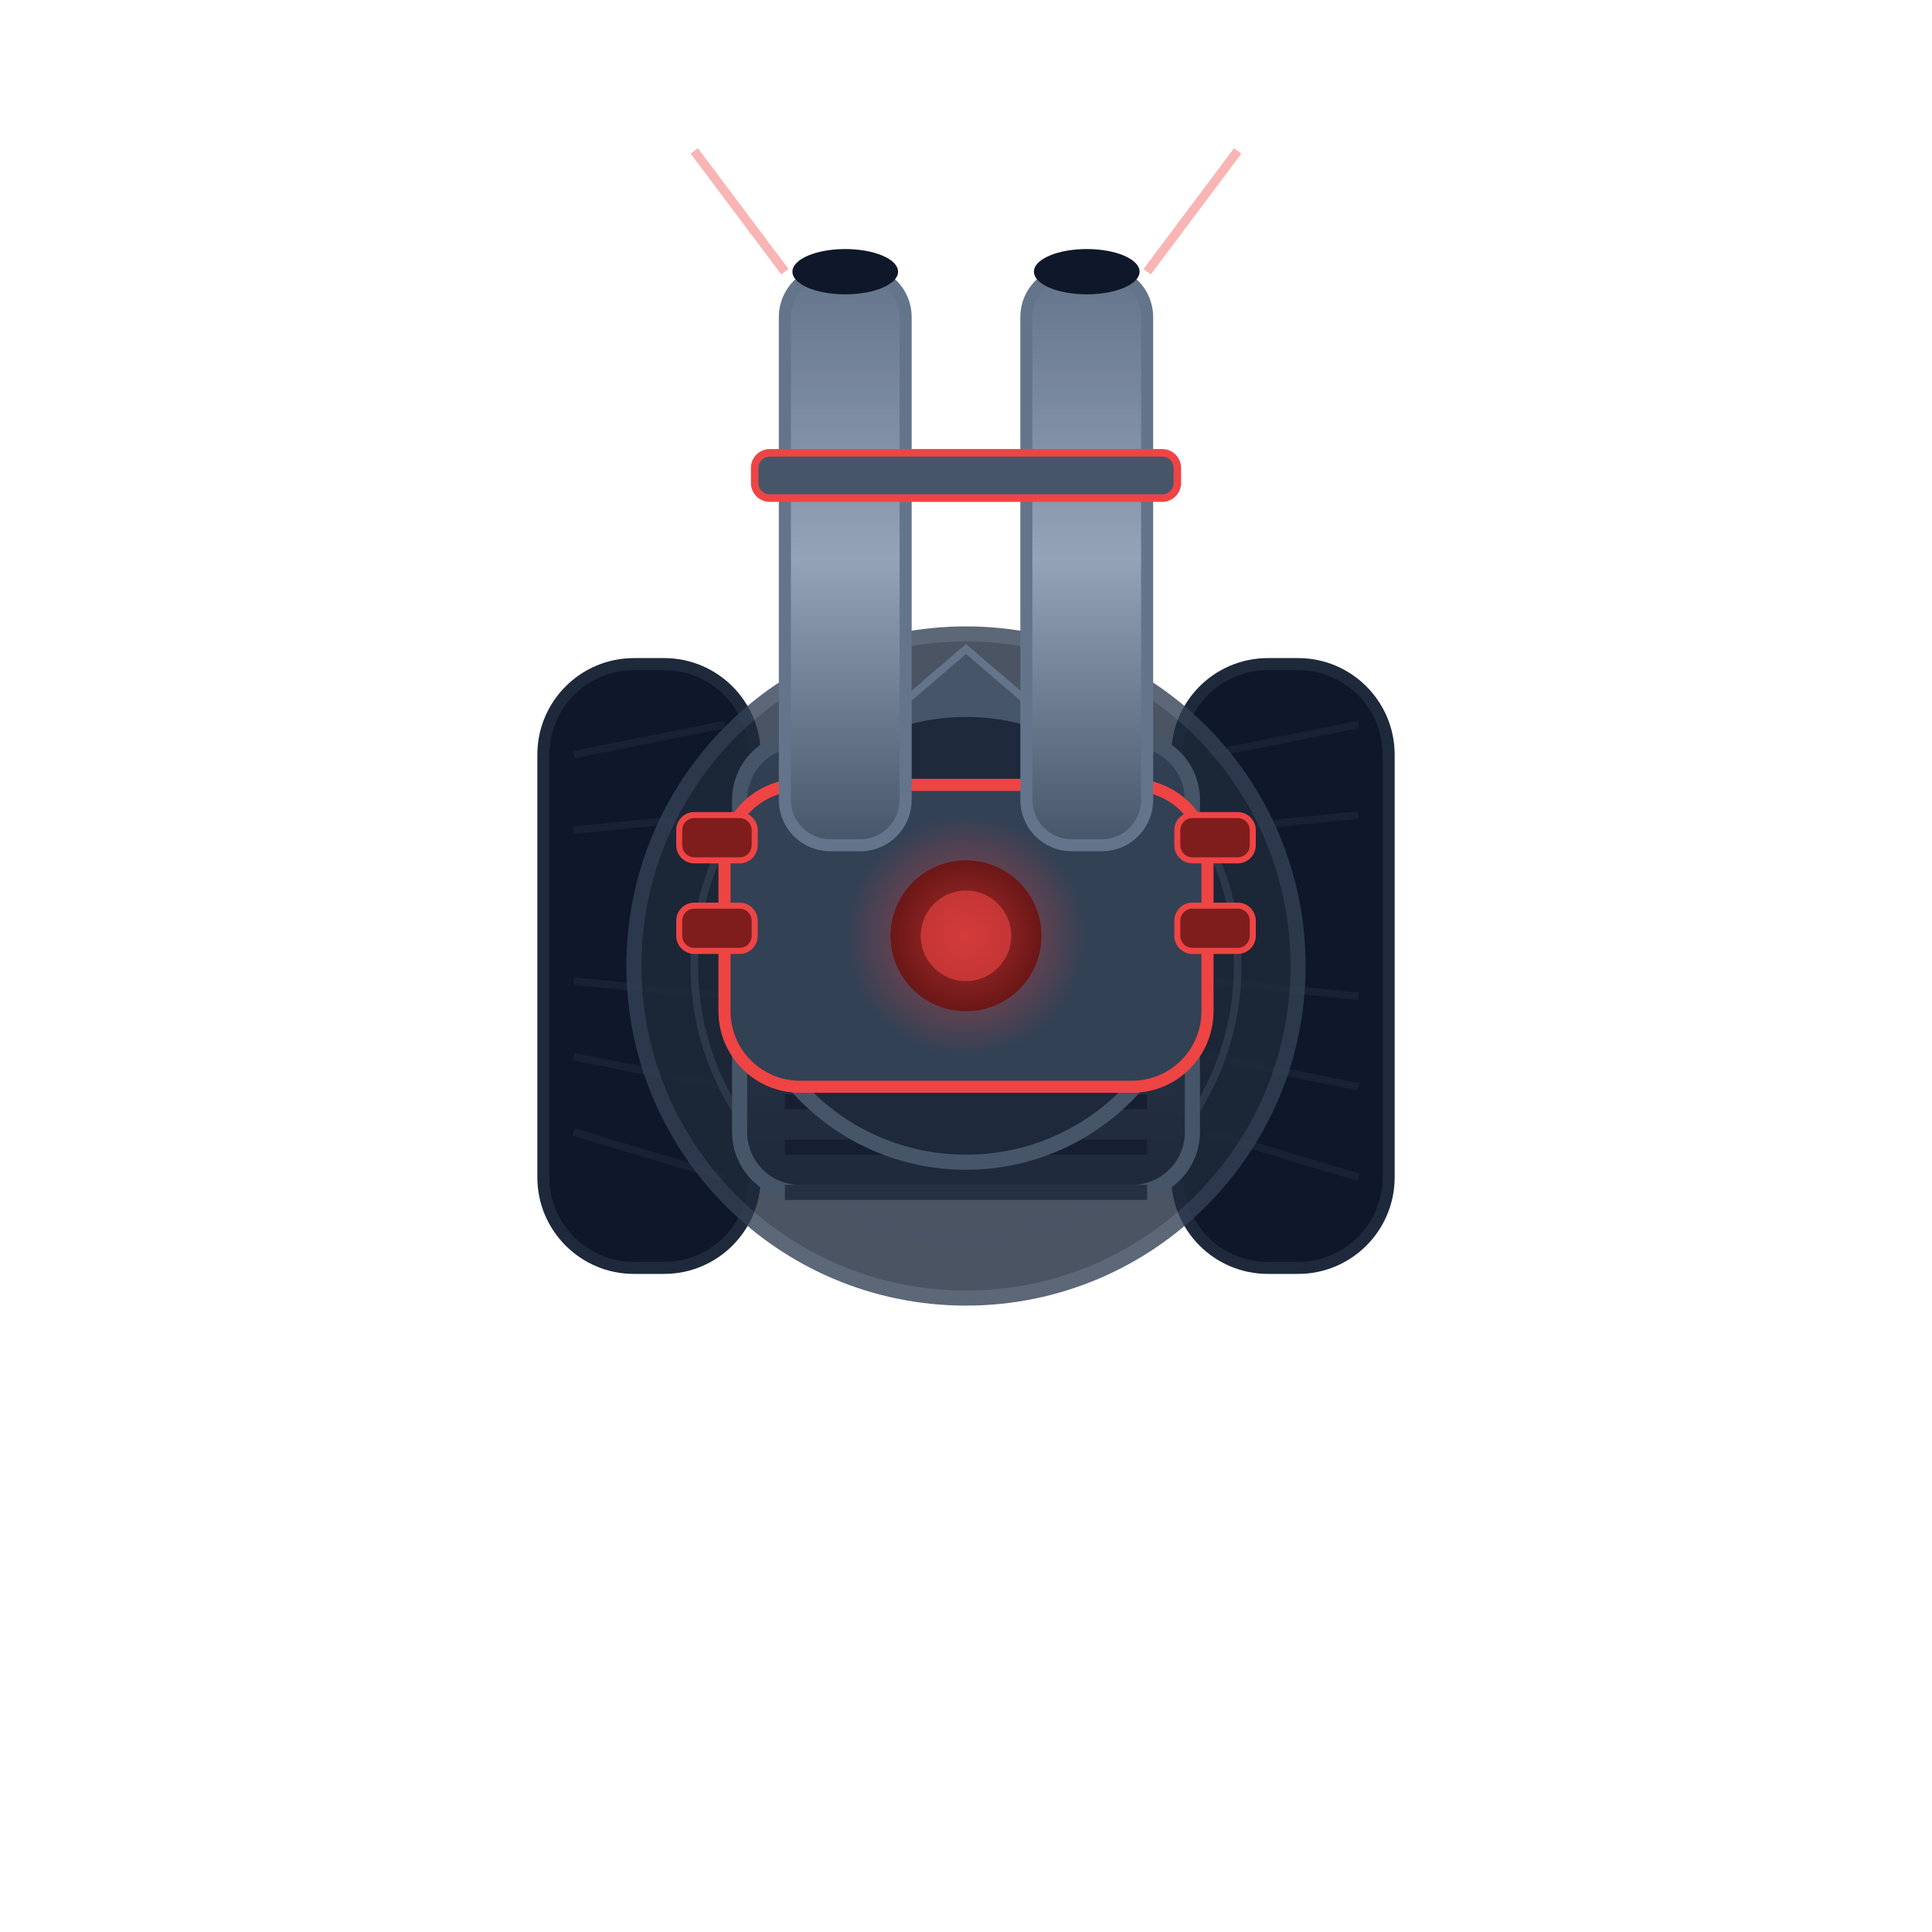
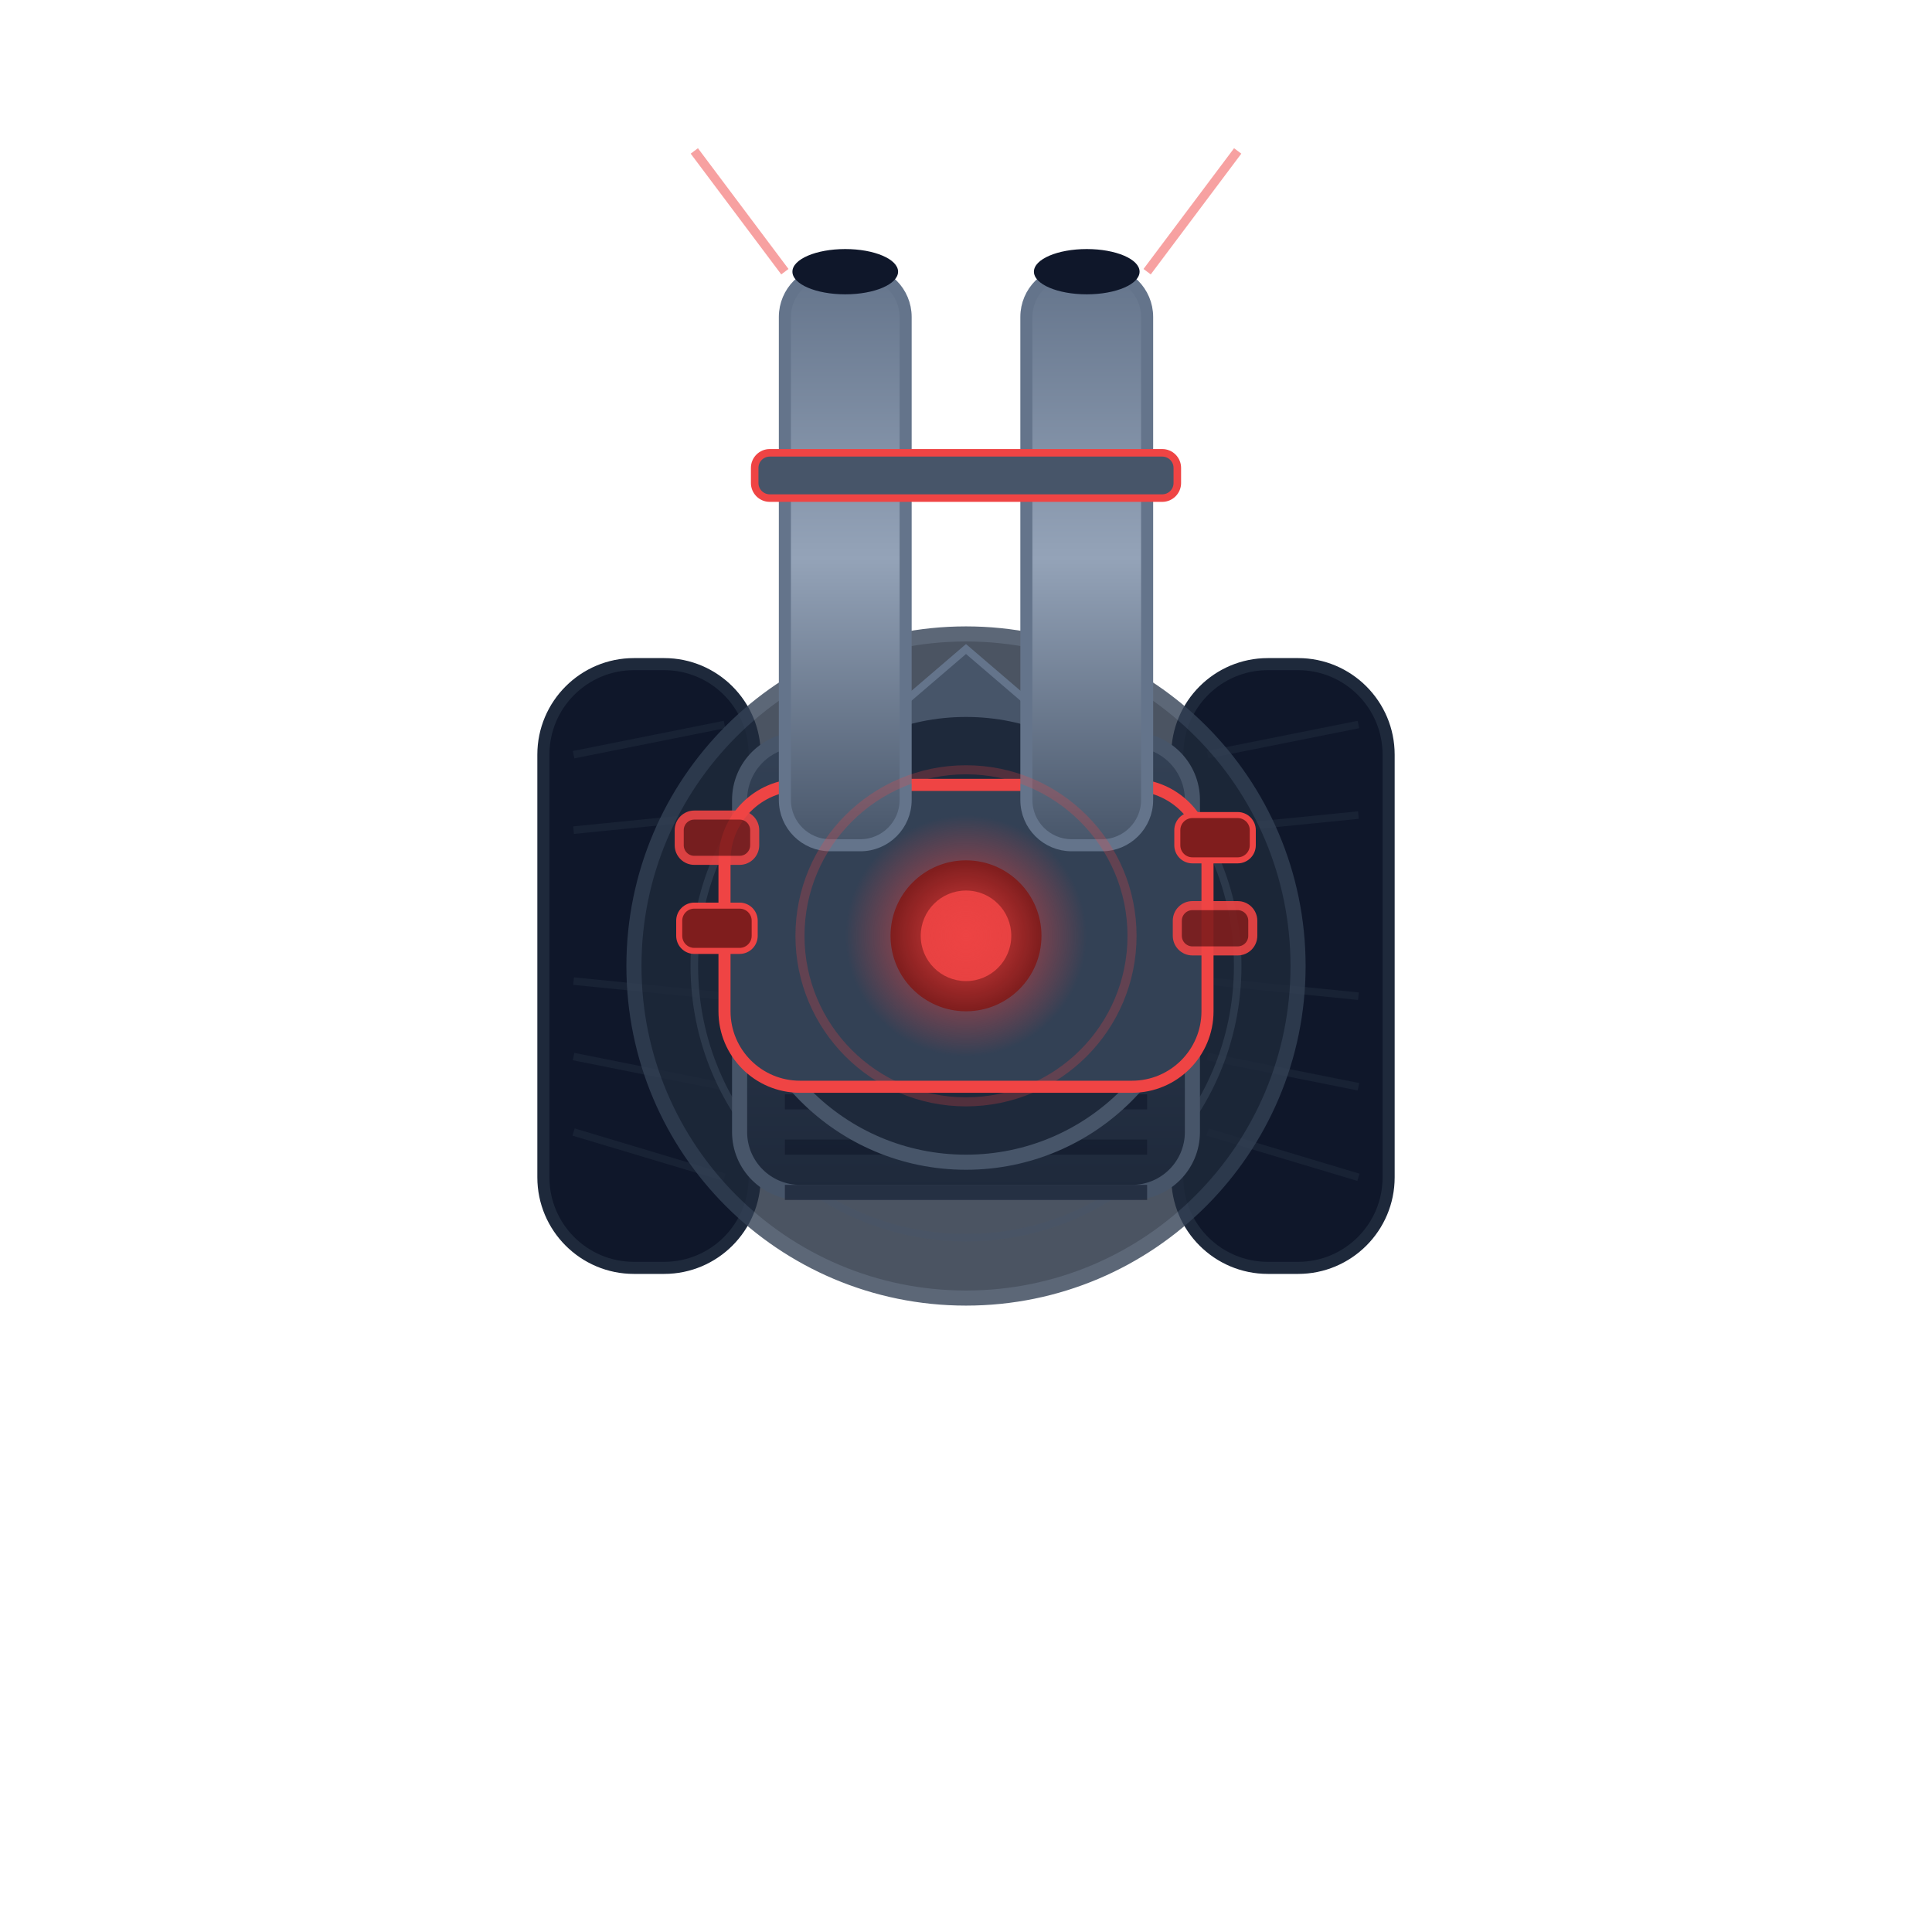
<svg xmlns="http://www.w3.org/2000/svg" viewBox="0 0 128 128">
  <defs>
    <linearGradient id="sg-hull" x1="0" y1="0" x2="0" y2="1">
      <stop offset="0%" stop-color="#334155" />
      <stop offset="100%" stop-color="#1e293b" />
    </linearGradient>
    <linearGradient id="sg-barrel" x1="0" y1="1" x2="0" y2="0">
      <stop offset="0%" stop-color="#475569" />
      <stop offset="50%" stop-color="#94a3b8" />
      <stop offset="100%" stop-color="#64748b" />
    </linearGradient>
    <radialGradient id="sg-glow" cx="50%" cy="50%" r="50%">
-       <stop offset="0%" stop-color="#ef4444" stop-opacity="0.6" />
+       <stop offset="0%" stop-color="#ef4444" stop-opacity="0.9" />
      <stop offset="100%" stop-color="#ef4444" stop-opacity="0" />
    </radialGradient>
  </defs>
  <rect x="36" y="44" width="14" height="40" rx="6" fill="#0f172a" stroke="#1e293b" stroke-width="0.8" />
  <line x1="38" y1="50" x2="48" y2="48" stroke="#1e293b" stroke-width="0.5" opacity="0.6" />
  <line x1="38" y1="55" x2="48" y2="54" stroke="#1e293b" stroke-width="0.5" opacity="0.6" />
  <line x1="38" y1="65" x2="48" y2="66" stroke="#1e293b" stroke-width="0.5" opacity="0.6" />
  <line x1="38" y1="70" x2="48" y2="72" stroke="#1e293b" stroke-width="0.5" opacity="0.6" />
  <line x1="38" y1="75" x2="48" y2="78" stroke="#1e293b" stroke-width="0.5" opacity="0.6" />
  <rect x="78" y="44" width="14" height="40" rx="6" fill="#0f172a" stroke="#1e293b" stroke-width="0.8" />
  <line x1="80" y1="50" x2="90" y2="48" stroke="#1e293b" stroke-width="0.5" opacity="0.6" />
  <line x1="80" y1="55" x2="90" y2="54" stroke="#1e293b" stroke-width="0.5" opacity="0.6" />
  <line x1="80" y1="65" x2="90" y2="66" stroke="#1e293b" stroke-width="0.5" opacity="0.6" />
  <line x1="80" y1="70" x2="90" y2="72" stroke="#1e293b" stroke-width="0.5" opacity="0.6" />
  <line x1="80" y1="75" x2="90" y2="78" stroke="#1e293b" stroke-width="0.5" opacity="0.6" />
  <circle cx="64" cy="64" r="22" fill="#1e293b" stroke="#334155" stroke-width="1" opacity="0.8" />
  <circle cx="64" cy="64" r="18" fill="none" stroke="#475569" stroke-width="0.5" opacity="0.4" />
  <rect x="49" y="49" width="30" height="30" rx="4" fill="url(#sg-hull)" stroke="#475569" stroke-width="1" />
  <polygon points="57,49 64,43 71,49" fill="#475569" stroke="#64748b" stroke-width="0.5" />
  <line x1="52" y1="73" x2="76" y2="73" stroke="#0f172a" stroke-width="1" opacity="0.6" />
  <line x1="52" y1="76" x2="76" y2="76" stroke="#0f172a" stroke-width="1" opacity="0.6" />
  <line x1="52" y1="79" x2="76" y2="79" stroke="#0f172a" stroke-width="1" opacity="0.6" />
  <circle cx="64" cy="62" r="15" fill="#1e293b" stroke="#475569" stroke-width="1" />
  <rect x="48" y="52" width="32" height="20" rx="5" fill="#334155" stroke="#ef4444" stroke-width="0.8" />
  <rect x="52" y="18" width="8" height="38" rx="3" fill="url(#sg-barrel)" stroke="#64748b" stroke-width="0.8" />
  <rect x="68" y="18" width="8" height="38" rx="3" fill="url(#sg-barrel)" stroke="#64748b" stroke-width="0.8" />
  <ellipse cx="56" cy="18" rx="3.5" ry="1.5" fill="#0f172a" />
  <ellipse cx="72" cy="18" rx="3.5" ry="1.5" fill="#0f172a" />
  <rect x="50" y="30" width="28" height="3" rx="1" fill="#475569" stroke="#ef4444" stroke-width="0.5" />
  <rect x="78" y="54" width="5" height="3" rx="1" fill="#7f1d1d" stroke="#ef4444" stroke-width="0.4" />
-   <rect x="78" y="60" width="5" height="3" rx="1" fill="#7f1d1d" stroke="#ef4444" stroke-width="0.4" />
-   <rect x="45" y="54" width="5" height="3" rx="1" fill="#7f1d1d" stroke="#ef4444" stroke-width="0.4" />
+   <rect x="78" y="60" width="5" height="3" rx="1" fill="#7f1d1d" stroke="#ef4444" stroke-width="0.6" opacity="0.9" />
+   <rect x="45" y="54" width="5" height="3" rx="1" fill="#7f1d1d" stroke="#ef4444" stroke-width="0.6" opacity="0.9" />
  <rect x="45" y="60" width="5" height="3" rx="1" fill="#7f1d1d" stroke="#ef4444" stroke-width="0.4" />
-   <line x1="52" y1="18" x2="46" y2="10" stroke="#ef4444" stroke-width="0.6" opacity="0.4" />
-   <line x1="76" y1="18" x2="82" y2="10" stroke="#ef4444" stroke-width="0.6" opacity="0.4" />
+   <line x1="52" y1="18" x2="46" y2="10" stroke="#ef4444" stroke-width="0.6" opacity="0.5" />
+   <line x1="76" y1="18" x2="82" y2="10" stroke="#ef4444" stroke-width="0.6" opacity="0.5" />
  <circle cx="64" cy="62" r="5" fill="#450a0a" />
-   <circle cx="64" cy="62" r="3" fill="#ef4444" opacity="0.6" />
+   <circle cx="64" cy="62" r="3" fill="#ef4444" opacity="0.9" />
  <circle cx="64" cy="62" r="8" fill="url(#sg-glow)" />
+   <circle cx="64" cy="62" r="11" fill="none" stroke="#ef4444" stroke-width="0.6" opacity="0.25" />
</svg>
